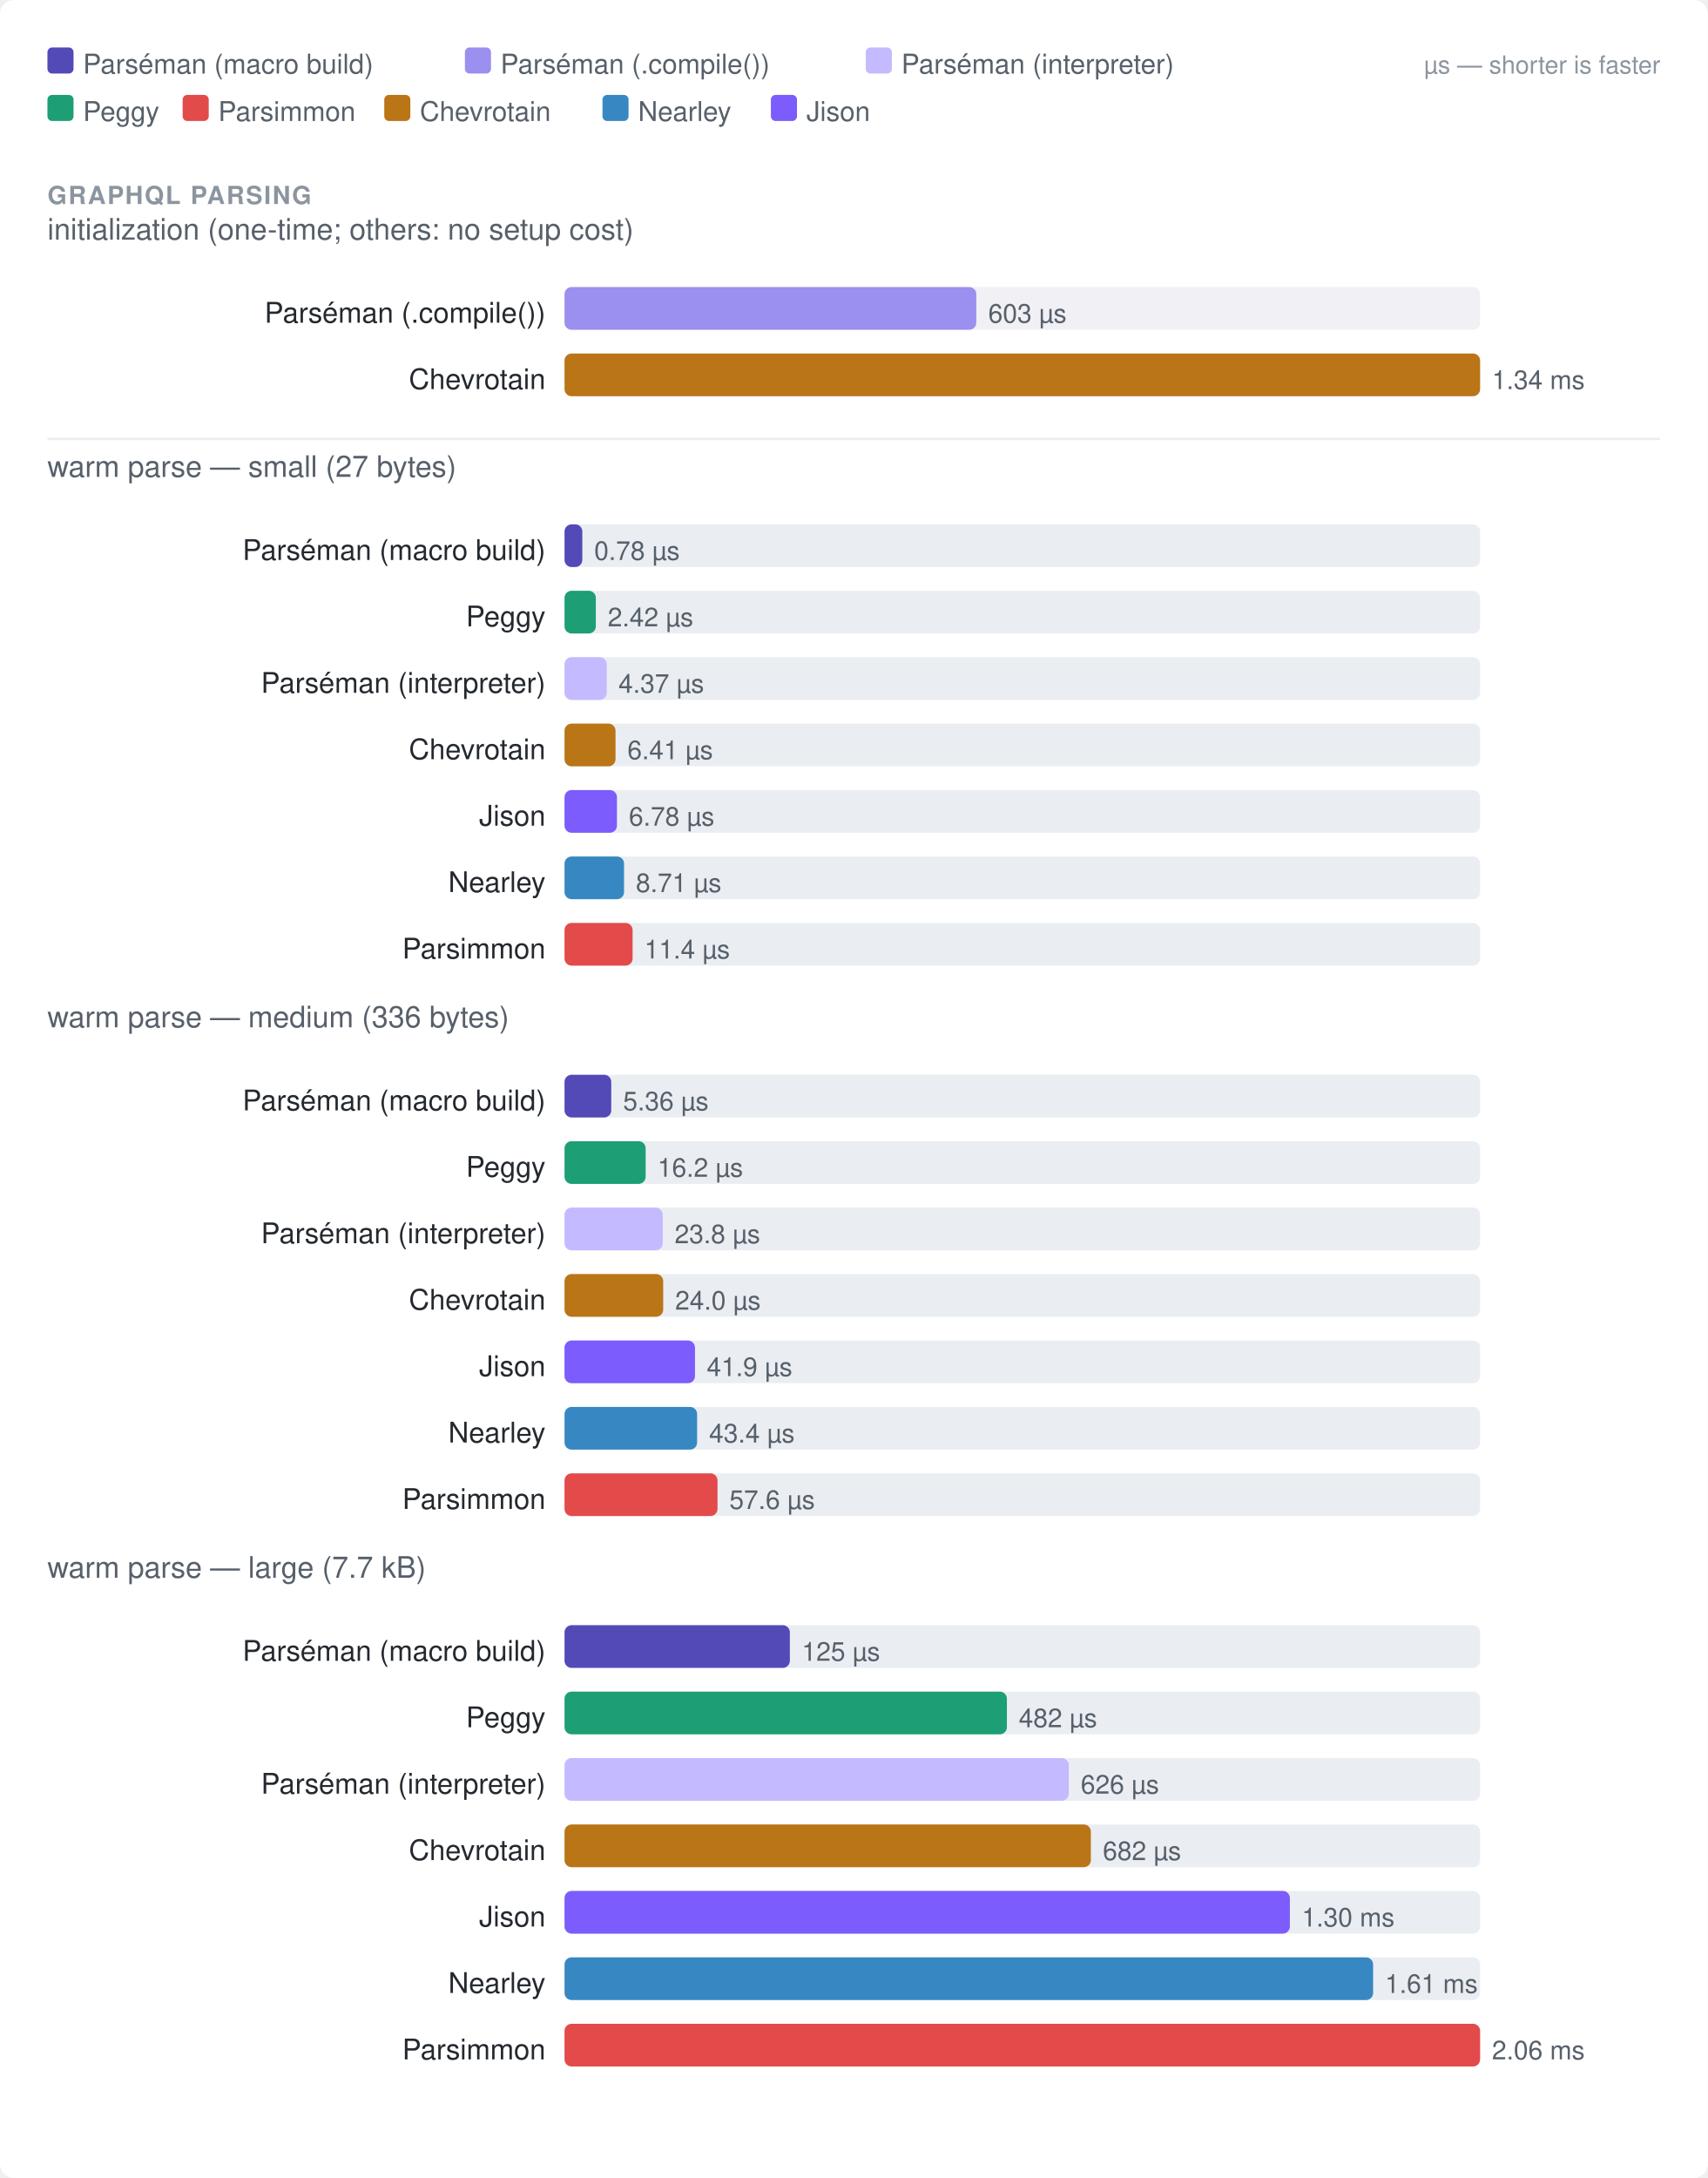
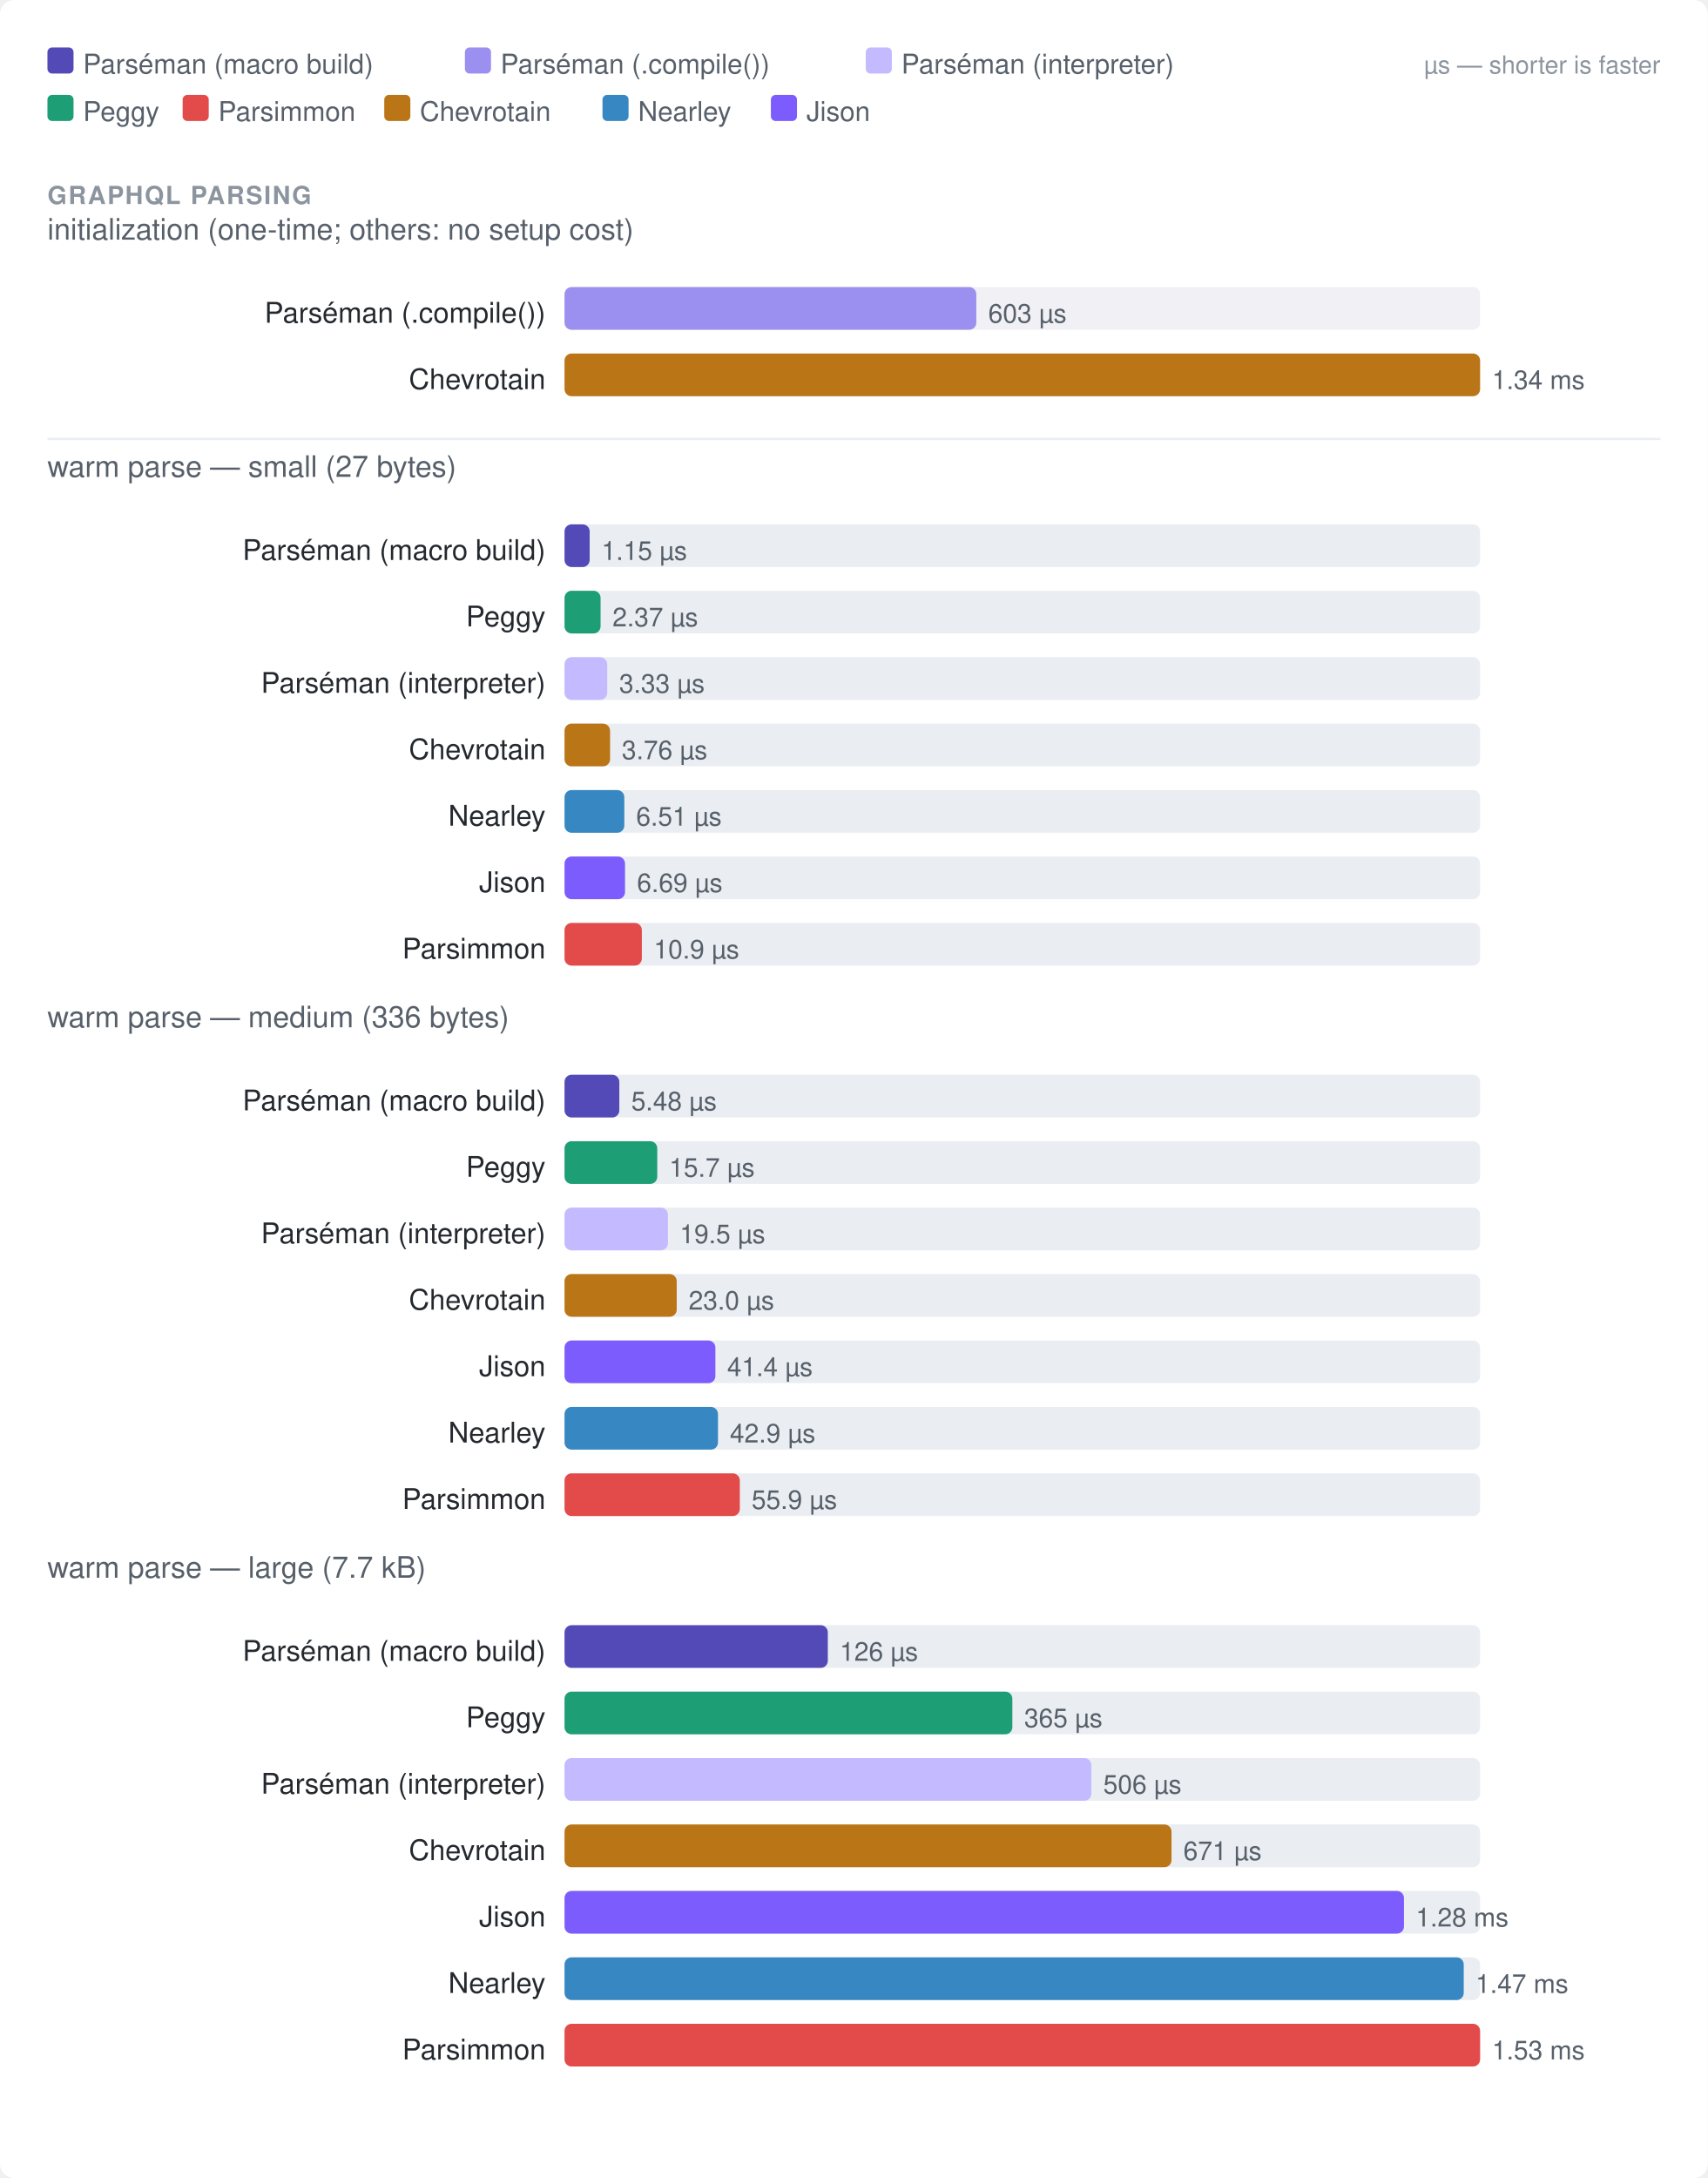
<svg xmlns="http://www.w3.org/2000/svg" viewBox="0 0 720 918" width="720" height="918">
  <rect width="720" height="918" fill="white" rx="6" />
  <rect x="20" y="20" width="11" height="11" rx="2" fill="#534AB7" />
  <text x="35" y="31" font-size="11.5" fill="#57606a" font-family="-apple-system,BlinkMacSystemFont,'Segoe UI',Helvetica,Arial,sans-serif">Parséman (macro build)</text>
  <rect x="196" y="20" width="11" height="11" rx="2" fill="#9B8FEF" />
  <text x="211" y="31" font-size="11.5" fill="#57606a" font-family="-apple-system,BlinkMacSystemFont,'Segoe UI',Helvetica,Arial,sans-serif">Parséman (.compile())</text>
  <rect x="365" y="20" width="11" height="11" rx="2" fill="#C4BAFF" />
  <text x="380" y="31" font-size="11.5" fill="#57606a" font-family="-apple-system,BlinkMacSystemFont,'Segoe UI',Helvetica,Arial,sans-serif">Parséman (interpreter)</text>
  <rect x="20" y="40" width="11" height="11" rx="2" fill="#1D9E75" />
  <text x="35" y="51" font-size="11.5" fill="#57606a" font-family="-apple-system,BlinkMacSystemFont,'Segoe UI',Helvetica,Arial,sans-serif">Peggy</text>
  <rect x="77" y="40" width="11" height="11" rx="2" fill="#E24B4A" />
  <text x="92" y="51" font-size="11.5" fill="#57606a" font-family="-apple-system,BlinkMacSystemFont,'Segoe UI',Helvetica,Arial,sans-serif">Parsimmon</text>
  <rect x="162" y="40" width="11" height="11" rx="2" fill="#BA7517" />
  <text x="177" y="51" font-size="11.5" fill="#57606a" font-family="-apple-system,BlinkMacSystemFont,'Segoe UI',Helvetica,Arial,sans-serif">Chevrotain</text>
  <rect x="254" y="40" width="11" height="11" rx="2" fill="#3788C2" />
  <text x="269" y="51" font-size="11.5" fill="#57606a" font-family="-apple-system,BlinkMacSystemFont,'Segoe UI',Helvetica,Arial,sans-serif">Nearley</text>
  <rect x="325" y="40" width="11" height="11" rx="2" fill="#7C5CFC" />
  <text x="340" y="51" font-size="11.5" fill="#57606a" font-family="-apple-system,BlinkMacSystemFont,'Segoe UI',Helvetica,Arial,sans-serif">Jison</text>
  <text x="700" y="31" font-size="10.5" fill="#8c959f" text-anchor="end" font-family="-apple-system,BlinkMacSystemFont,'Segoe UI',Helvetica,Arial,sans-serif">µs — shorter is faster</text>
  <text x="20" y="86" font-size="10.5" font-weight="600" fill="#8c959f" letter-spacing="0.06em" font-family="-apple-system,BlinkMacSystemFont,'Segoe UI',Helvetica,Arial,sans-serif">GRAPHQL PARSING</text>
  <text x="20" y="101" font-size="12.5" fill="#57606a" font-family="-apple-system,BlinkMacSystemFont,'Segoe UI',Helvetica,Arial,sans-serif">initialization (one-time; others: no setup cost)</text>
  <text x="230" y="136" text-anchor="end" font-size="12" fill="#24292f" font-family="-apple-system,BlinkMacSystemFont,'Segoe UI',Helvetica,Arial,sans-serif">Parséman (.compile())</text>
  <rect x="238" y="121" width="386" height="18" rx="3" fill="#f0f0f5" />
  <rect x="238" y="121" width="173.6" height="18" rx="3" fill="#9B8FEF" />
  <text x="416.639" y="136" font-size="11" fill="#57606a" font-family="-apple-system,BlinkMacSystemFont,'Segoe UI',Helvetica,Arial,sans-serif">603 µs</text>
  <text x="230" y="164" text-anchor="end" font-size="12" fill="#24292f" font-family="-apple-system,BlinkMacSystemFont,'Segoe UI',Helvetica,Arial,sans-serif">Chevrotain</text>
  <rect x="238" y="149" width="386" height="18" rx="3" fill="#f0f0f5" />
  <rect x="238" y="149" width="386.0" height="18" rx="3" fill="#BA7517" />
  <text x="629" y="164" font-size="11" fill="#57606a" font-family="-apple-system,BlinkMacSystemFont,'Segoe UI',Helvetica,Arial,sans-serif">1.34 ms</text>
  <line x1="20" y1="185" x2="700" y2="185" stroke="#eaeef2" stroke-width="1" />
  <text x="20" y="201" font-size="12.5" fill="#57606a" font-family="-apple-system,BlinkMacSystemFont,'Segoe UI',Helvetica,Arial,sans-serif">warm parse — small  (27 bytes)</text>
  <text x="230" y="236" text-anchor="end" font-size="12" fill="#24292f" font-family="-apple-system,BlinkMacSystemFont,'Segoe UI',Helvetica,Arial,sans-serif">Parséman (macro build)</text>
  <rect x="238" y="221" width="386" height="18" rx="3" fill="#eaeef2" />
-   <rect x="238" y="221" width="7.5" height="18" rx="3" fill="#534AB7" />
-   <text x="250.506" y="236" font-size="11" fill="#57606a" font-family="-apple-system,BlinkMacSystemFont,'Segoe UI',Helvetica,Arial,sans-serif">0.78 µs</text>
+   <rect x="238" y="221" width="10.6" height="18" rx="3" fill="#534AB7" />
+   <text x="253.59" y="236" font-size="11" fill="#57606a" font-family="-apple-system,BlinkMacSystemFont,'Segoe UI',Helvetica,Arial,sans-serif">1.15 µs</text>
  <text x="230" y="264" text-anchor="end" font-size="12" fill="#24292f" font-family="-apple-system,BlinkMacSystemFont,'Segoe UI',Helvetica,Arial,sans-serif">Peggy</text>
  <rect x="238" y="249" width="386" height="18" rx="3" fill="#eaeef2" />
-   <rect x="238" y="249" width="13.2" height="18" rx="3" fill="#1D9E75" />
-   <text x="256.227" y="264" font-size="11" fill="#57606a" font-family="-apple-system,BlinkMacSystemFont,'Segoe UI',Helvetica,Arial,sans-serif">2.42 µs</text>
+   <rect x="238" y="249" width="15.2" height="18" rx="3" fill="#1D9E75" />
+   <text x="258.218" y="264" font-size="11" fill="#57606a" font-family="-apple-system,BlinkMacSystemFont,'Segoe UI',Helvetica,Arial,sans-serif">2.37 µs</text>
  <text x="230" y="292" text-anchor="end" font-size="12" fill="#24292f" font-family="-apple-system,BlinkMacSystemFont,'Segoe UI',Helvetica,Arial,sans-serif">Parséman (interpreter)</text>
  <rect x="238" y="277" width="386" height="18" rx="3" fill="#eaeef2" />
-   <rect x="238" y="277" width="17.8" height="18" rx="3" fill="#C4BAFF" />
-   <text x="260.756" y="292" font-size="11" fill="#57606a" font-family="-apple-system,BlinkMacSystemFont,'Segoe UI',Helvetica,Arial,sans-serif">4.37 µs</text>
+   <rect x="238" y="277" width="18.0" height="18" rx="3" fill="#C4BAFF" />
+   <text x="261.03" y="292" font-size="11" fill="#57606a" font-family="-apple-system,BlinkMacSystemFont,'Segoe UI',Helvetica,Arial,sans-serif">3.33 µs</text>
  <text x="230" y="320" text-anchor="end" font-size="12" fill="#24292f" font-family="-apple-system,BlinkMacSystemFont,'Segoe UI',Helvetica,Arial,sans-serif">Chevrotain</text>
  <rect x="238" y="305" width="386" height="18" rx="3" fill="#eaeef2" />
-   <rect x="238" y="305" width="21.5" height="18" rx="3" fill="#BA7517" />
-   <text x="264.515" y="320" font-size="11" fill="#57606a" font-family="-apple-system,BlinkMacSystemFont,'Segoe UI',Helvetica,Arial,sans-serif">6.41 µs</text>
-   <text x="230" y="348" text-anchor="end" font-size="12" fill="#24292f" font-family="-apple-system,BlinkMacSystemFont,'Segoe UI',Helvetica,Arial,sans-serif">Jison</text>
+   <rect x="238" y="305" width="19.2" height="18" rx="3" fill="#BA7517" />
+   <text x="262.154" y="320" font-size="11" fill="#57606a" font-family="-apple-system,BlinkMacSystemFont,'Segoe UI',Helvetica,Arial,sans-serif">3.76 µs</text>
+   <text x="230" y="348" text-anchor="end" font-size="12" fill="#24292f" font-family="-apple-system,BlinkMacSystemFont,'Segoe UI',Helvetica,Arial,sans-serif">Nearley</text>
  <rect x="238" y="333" width="386" height="18" rx="3" fill="#eaeef2" />
-   <rect x="238" y="333" width="22.1" height="18" rx="3" fill="#7C5CFC" />
-   <text x="265.122" y="348" font-size="11" fill="#57606a" font-family="-apple-system,BlinkMacSystemFont,'Segoe UI',Helvetica,Arial,sans-serif">6.78 µs</text>
-   <text x="230" y="376" text-anchor="end" font-size="12" fill="#24292f" font-family="-apple-system,BlinkMacSystemFont,'Segoe UI',Helvetica,Arial,sans-serif">Nearley</text>
+   <rect x="238" y="333" width="25.2" height="18" rx="3" fill="#3788C2" />
+   <text x="268.196" y="348" font-size="11" fill="#57606a" font-family="-apple-system,BlinkMacSystemFont,'Segoe UI',Helvetica,Arial,sans-serif">6.51 µs</text>
+   <text x="230" y="376" text-anchor="end" font-size="12" fill="#24292f" font-family="-apple-system,BlinkMacSystemFont,'Segoe UI',Helvetica,Arial,sans-serif">Jison</text>
  <rect x="238" y="361" width="386" height="18" rx="3" fill="#eaeef2" />
-   <rect x="238" y="361" width="25.1" height="18" rx="3" fill="#3788C2" />
-   <text x="268.074" y="376" font-size="11" fill="#57606a" font-family="-apple-system,BlinkMacSystemFont,'Segoe UI',Helvetica,Arial,sans-serif">8.71 µs</text>
+   <rect x="238" y="361" width="25.5" height="18" rx="3" fill="#7C5CFC" />
+   <text x="268.544" y="376" font-size="11" fill="#57606a" font-family="-apple-system,BlinkMacSystemFont,'Segoe UI',Helvetica,Arial,sans-serif">6.69 µs</text>
  <text x="230" y="404" text-anchor="end" font-size="12" fill="#24292f" font-family="-apple-system,BlinkMacSystemFont,'Segoe UI',Helvetica,Arial,sans-serif">Parsimmon</text>
  <rect x="238" y="389" width="386" height="18" rx="3" fill="#eaeef2" />
-   <rect x="238" y="389" width="28.7" height="18" rx="3" fill="#E24B4A" />
-   <text x="271.669" y="404" font-size="11" fill="#57606a" font-family="-apple-system,BlinkMacSystemFont,'Segoe UI',Helvetica,Arial,sans-serif">11.4 µs</text>
+   <rect x="238" y="389" width="32.6" height="18" rx="3" fill="#E24B4A" />
+   <text x="275.583" y="404" font-size="11" fill="#57606a" font-family="-apple-system,BlinkMacSystemFont,'Segoe UI',Helvetica,Arial,sans-serif">10.9 µs</text>
  <text x="20" y="433" font-size="12.5" fill="#57606a" font-family="-apple-system,BlinkMacSystemFont,'Segoe UI',Helvetica,Arial,sans-serif">warm parse — medium  (336 bytes)</text>
  <text x="230" y="468" text-anchor="end" font-size="12" fill="#24292f" font-family="-apple-system,BlinkMacSystemFont,'Segoe UI',Helvetica,Arial,sans-serif">Parséman (macro build)</text>
  <rect x="238" y="453" width="386" height="18" rx="3" fill="#eaeef2" />
-   <rect x="238" y="453" width="19.7" height="18" rx="3" fill="#534AB7" />
-   <text x="262.664" y="468" font-size="11" fill="#57606a" font-family="-apple-system,BlinkMacSystemFont,'Segoe UI',Helvetica,Arial,sans-serif">5.36 µs</text>
+   <rect x="238" y="453" width="23.1" height="18" rx="3" fill="#534AB7" />
+   <text x="266.112" y="468" font-size="11" fill="#57606a" font-family="-apple-system,BlinkMacSystemFont,'Segoe UI',Helvetica,Arial,sans-serif">5.48 µs</text>
  <text x="230" y="496" text-anchor="end" font-size="12" fill="#24292f" font-family="-apple-system,BlinkMacSystemFont,'Segoe UI',Helvetica,Arial,sans-serif">Peggy</text>
  <rect x="238" y="481" width="386" height="18" rx="3" fill="#eaeef2" />
-   <rect x="238" y="481" width="34.2" height="18" rx="3" fill="#1D9E75" />
-   <text x="277.193" y="496" font-size="11" fill="#57606a" font-family="-apple-system,BlinkMacSystemFont,'Segoe UI',Helvetica,Arial,sans-serif">16.2 µs</text>
+   <rect x="238" y="481" width="39.1" height="18" rx="3" fill="#1D9E75" />
+   <text x="282.108" y="496" font-size="11" fill="#57606a" font-family="-apple-system,BlinkMacSystemFont,'Segoe UI',Helvetica,Arial,sans-serif">15.7 µs</text>
  <text x="230" y="524" text-anchor="end" font-size="12" fill="#24292f" font-family="-apple-system,BlinkMacSystemFont,'Segoe UI',Helvetica,Arial,sans-serif">Parséman (interpreter)</text>
  <rect x="238" y="509" width="386" height="18" rx="3" fill="#eaeef2" />
-   <rect x="238" y="509" width="41.4" height="18" rx="3" fill="#C4BAFF" />
-   <text x="284.423" y="524" font-size="11" fill="#57606a" font-family="-apple-system,BlinkMacSystemFont,'Segoe UI',Helvetica,Arial,sans-serif">23.8 µs</text>
+   <rect x="238" y="509" width="43.6" height="18" rx="3" fill="#C4BAFF" />
+   <text x="286.563" y="524" font-size="11" fill="#57606a" font-family="-apple-system,BlinkMacSystemFont,'Segoe UI',Helvetica,Arial,sans-serif">19.5 µs</text>
  <text x="230" y="552" text-anchor="end" font-size="12" fill="#24292f" font-family="-apple-system,BlinkMacSystemFont,'Segoe UI',Helvetica,Arial,sans-serif">Chevrotain</text>
  <rect x="238" y="537" width="386" height="18" rx="3" fill="#eaeef2" />
-   <rect x="238" y="537" width="41.6" height="18" rx="3" fill="#BA7517" />
-   <text x="284.623" y="552" font-size="11" fill="#57606a" font-family="-apple-system,BlinkMacSystemFont,'Segoe UI',Helvetica,Arial,sans-serif">24.0 µs</text>
+   <rect x="238" y="537" width="47.3" height="18" rx="3" fill="#BA7517" />
+   <text x="290.321" y="552" font-size="11" fill="#57606a" font-family="-apple-system,BlinkMacSystemFont,'Segoe UI',Helvetica,Arial,sans-serif">23.0 µs</text>
  <text x="230" y="580" text-anchor="end" font-size="12" fill="#24292f" font-family="-apple-system,BlinkMacSystemFont,'Segoe UI',Helvetica,Arial,sans-serif">Jison</text>
  <rect x="238" y="565" width="386" height="18" rx="3" fill="#eaeef2" />
-   <rect x="238" y="565" width="55.0" height="18" rx="3" fill="#7C5CFC" />
-   <text x="297.973" y="580" font-size="11" fill="#57606a" font-family="-apple-system,BlinkMacSystemFont,'Segoe UI',Helvetica,Arial,sans-serif">41.9 µs</text>
+   <rect x="238" y="565" width="63.6" height="18" rx="3" fill="#7C5CFC" />
+   <text x="306.554" y="580" font-size="11" fill="#57606a" font-family="-apple-system,BlinkMacSystemFont,'Segoe UI',Helvetica,Arial,sans-serif">41.4 µs</text>
  <text x="230" y="608" text-anchor="end" font-size="12" fill="#24292f" font-family="-apple-system,BlinkMacSystemFont,'Segoe UI',Helvetica,Arial,sans-serif">Nearley</text>
  <rect x="238" y="593" width="386" height="18" rx="3" fill="#eaeef2" />
-   <rect x="238" y="593" width="55.9" height="18" rx="3" fill="#3788C2" />
-   <text x="298.948" y="608" font-size="11" fill="#57606a" font-family="-apple-system,BlinkMacSystemFont,'Segoe UI',Helvetica,Arial,sans-serif">43.4 µs</text>
+   <rect x="238" y="593" width="64.7" height="18" rx="3" fill="#3788C2" />
+   <text x="307.702" y="608" font-size="11" fill="#57606a" font-family="-apple-system,BlinkMacSystemFont,'Segoe UI',Helvetica,Arial,sans-serif">42.9 µs</text>
  <text x="230" y="636" text-anchor="end" font-size="12" fill="#24292f" font-family="-apple-system,BlinkMacSystemFont,'Segoe UI',Helvetica,Arial,sans-serif">Parsimmon</text>
  <rect x="238" y="621" width="386" height="18" rx="3" fill="#eaeef2" />
-   <rect x="238" y="621" width="64.5" height="18" rx="3" fill="#E24B4A" />
-   <text x="307.484" y="636" font-size="11" fill="#57606a" font-family="-apple-system,BlinkMacSystemFont,'Segoe UI',Helvetica,Arial,sans-serif">57.6 µs</text>
+   <rect x="238" y="621" width="73.9" height="18" rx="3" fill="#E24B4A" />
+   <text x="316.853" y="636" font-size="11" fill="#57606a" font-family="-apple-system,BlinkMacSystemFont,'Segoe UI',Helvetica,Arial,sans-serif">55.9 µs</text>
  <text x="20" y="665" font-size="12.5" fill="#57606a" font-family="-apple-system,BlinkMacSystemFont,'Segoe UI',Helvetica,Arial,sans-serif">warm parse — large  (7.7 kB)</text>
  <text x="230" y="700" text-anchor="end" font-size="12" fill="#24292f" font-family="-apple-system,BlinkMacSystemFont,'Segoe UI',Helvetica,Arial,sans-serif">Parséman (macro build)</text>
  <rect x="238" y="685" width="386" height="18" rx="3" fill="#eaeef2" />
-   <rect x="238" y="685" width="95.0" height="18" rx="3" fill="#534AB7" />
-   <text x="338.022" y="700" font-size="11" fill="#57606a" font-family="-apple-system,BlinkMacSystemFont,'Segoe UI',Helvetica,Arial,sans-serif">125 µs</text>
+   <rect x="238" y="685" width="111.0" height="18" rx="3" fill="#534AB7" />
+   <text x="354.03" y="700" font-size="11" fill="#57606a" font-family="-apple-system,BlinkMacSystemFont,'Segoe UI',Helvetica,Arial,sans-serif">126 µs</text>
  <text x="230" y="728" text-anchor="end" font-size="12" fill="#24292f" font-family="-apple-system,BlinkMacSystemFont,'Segoe UI',Helvetica,Arial,sans-serif">Peggy</text>
  <rect x="238" y="713" width="386" height="18" rx="3" fill="#eaeef2" />
-   <rect x="238" y="713" width="186.5" height="18" rx="3" fill="#1D9E75" />
-   <text x="429.504" y="728" font-size="11" fill="#57606a" font-family="-apple-system,BlinkMacSystemFont,'Segoe UI',Helvetica,Arial,sans-serif">482 µs</text>
+   <rect x="238" y="713" width="188.8" height="18" rx="3" fill="#1D9E75" />
+   <text x="431.787" y="728" font-size="11" fill="#57606a" font-family="-apple-system,BlinkMacSystemFont,'Segoe UI',Helvetica,Arial,sans-serif">365 µs</text>
  <text x="230" y="756" text-anchor="end" font-size="12" fill="#24292f" font-family="-apple-system,BlinkMacSystemFont,'Segoe UI',Helvetica,Arial,sans-serif">Parséman (interpreter)</text>
  <rect x="238" y="741" width="386" height="18" rx="3" fill="#eaeef2" />
-   <rect x="238" y="741" width="212.6" height="18" rx="3" fill="#C4BAFF" />
-   <text x="455.635" y="756" font-size="11" fill="#57606a" font-family="-apple-system,BlinkMacSystemFont,'Segoe UI',Helvetica,Arial,sans-serif">626 µs</text>
+   <rect x="238" y="741" width="222.1" height="18" rx="3" fill="#C4BAFF" />
+   <text x="465.111" y="756" font-size="11" fill="#57606a" font-family="-apple-system,BlinkMacSystemFont,'Segoe UI',Helvetica,Arial,sans-serif">506 µs</text>
  <text x="230" y="784" text-anchor="end" font-size="12" fill="#24292f" font-family="-apple-system,BlinkMacSystemFont,'Segoe UI',Helvetica,Arial,sans-serif">Chevrotain</text>
  <rect x="238" y="769" width="386" height="18" rx="3" fill="#eaeef2" />
-   <rect x="238" y="769" width="221.9" height="18" rx="3" fill="#BA7517" />
-   <text x="464.935" y="784" font-size="11" fill="#57606a" font-family="-apple-system,BlinkMacSystemFont,'Segoe UI',Helvetica,Arial,sans-serif">682 µs</text>
+   <rect x="238" y="769" width="255.9" height="18" rx="3" fill="#BA7517" />
+   <text x="498.893" y="784" font-size="11" fill="#57606a" font-family="-apple-system,BlinkMacSystemFont,'Segoe UI',Helvetica,Arial,sans-serif">671 µs</text>
  <text x="230" y="812" text-anchor="end" font-size="12" fill="#24292f" font-family="-apple-system,BlinkMacSystemFont,'Segoe UI',Helvetica,Arial,sans-serif">Jison</text>
  <rect x="238" y="797" width="386" height="18" rx="3" fill="#eaeef2" />
-   <rect x="238" y="797" width="305.8" height="18" rx="3" fill="#7C5CFC" />
-   <text x="548.815" y="812" font-size="11" fill="#57606a" font-family="-apple-system,BlinkMacSystemFont,'Segoe UI',Helvetica,Arial,sans-serif">1.30 ms</text>
+   <rect x="238" y="797" width="353.9" height="18" rx="3" fill="#7C5CFC" />
+   <text x="596.874" y="812" font-size="11" fill="#57606a" font-family="-apple-system,BlinkMacSystemFont,'Segoe UI',Helvetica,Arial,sans-serif">1.28 ms</text>
  <text x="230" y="840" text-anchor="end" font-size="12" fill="#24292f" font-family="-apple-system,BlinkMacSystemFont,'Segoe UI',Helvetica,Arial,sans-serif">Nearley</text>
  <rect x="238" y="825" width="386" height="18" rx="3" fill="#eaeef2" />
-   <rect x="238" y="825" width="340.9" height="18" rx="3" fill="#3788C2" />
-   <text x="583.898" y="840" font-size="11" fill="#57606a" font-family="-apple-system,BlinkMacSystemFont,'Segoe UI',Helvetica,Arial,sans-serif">1.61 ms</text>
+   <rect x="238" y="825" width="379.1" height="18" rx="3" fill="#3788C2" />
+   <text x="622.095" y="840" font-size="11" fill="#57606a" font-family="-apple-system,BlinkMacSystemFont,'Segoe UI',Helvetica,Arial,sans-serif">1.47 ms</text>
  <text x="230" y="868" text-anchor="end" font-size="12" fill="#24292f" font-family="-apple-system,BlinkMacSystemFont,'Segoe UI',Helvetica,Arial,sans-serif">Parsimmon</text>
  <rect x="238" y="853" width="386" height="18" rx="3" fill="#eaeef2" />
  <rect x="238" y="853" width="386.0" height="18" rx="3" fill="#E24B4A" />
-   <text x="629" y="868" font-size="11" fill="#57606a" font-family="-apple-system,BlinkMacSystemFont,'Segoe UI',Helvetica,Arial,sans-serif">2.06 ms</text>
+   <text x="629" y="868" font-size="11" fill="#57606a" font-family="-apple-system,BlinkMacSystemFont,'Segoe UI',Helvetica,Arial,sans-serif">1.53 ms</text>
</svg>
